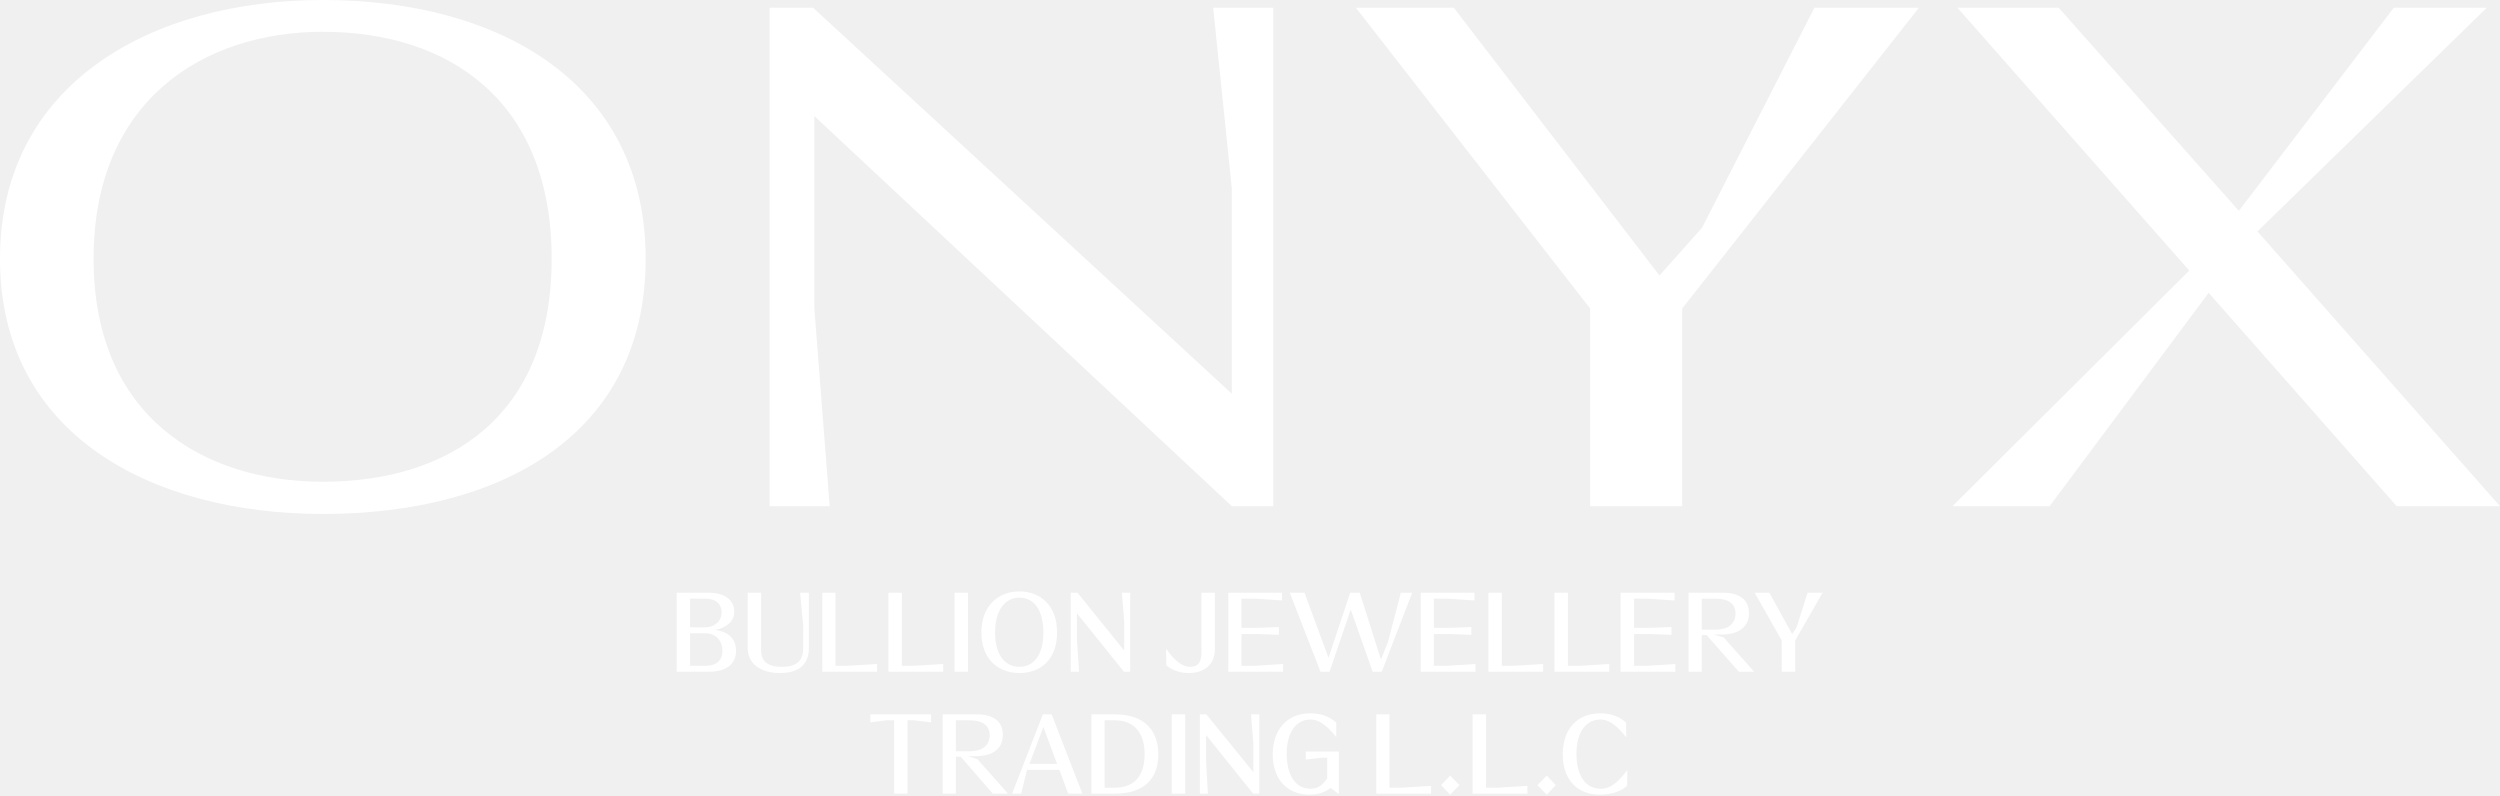
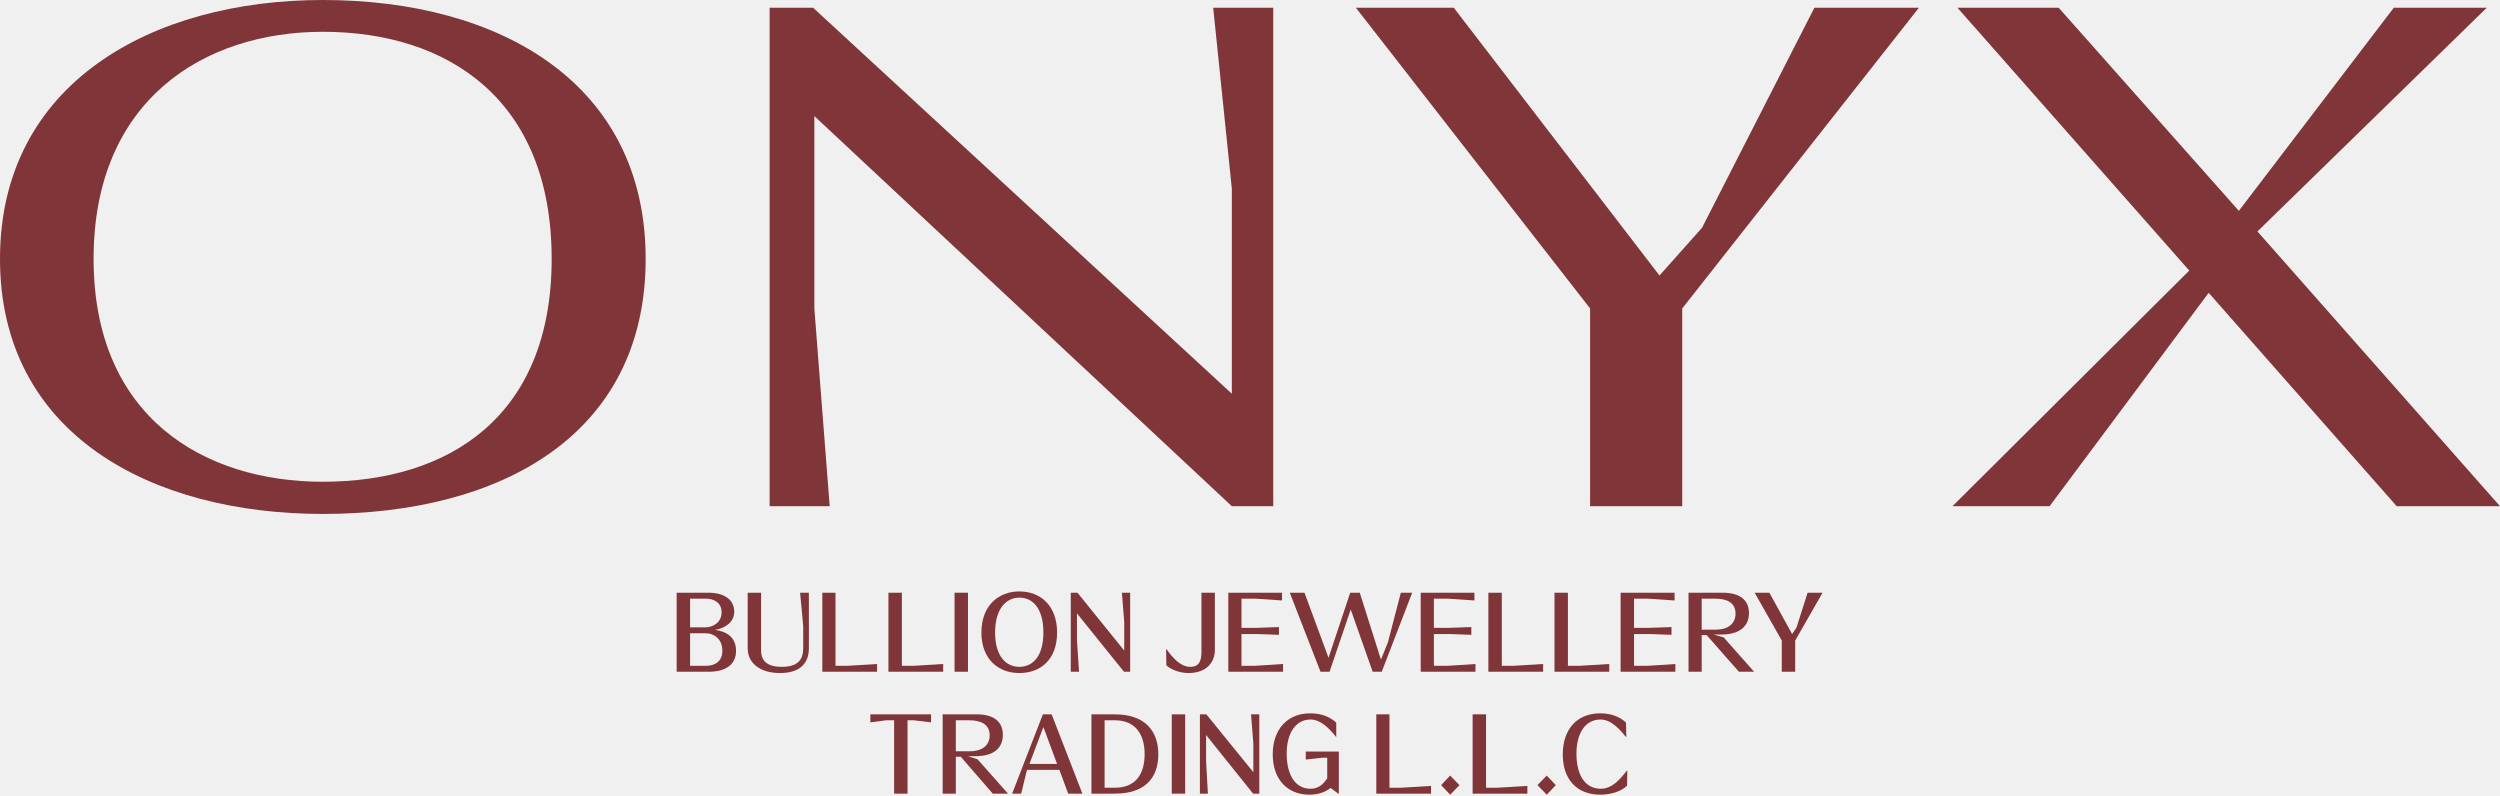
<svg xmlns="http://www.w3.org/2000/svg" width="968" height="308" viewBox="0 0 968 308" fill="none">
-   <path d="M273.3 257.8H267.2V245.2H273.3C276.1 245.2 279.7 247.1 279.7 252C279.7 256 277 257.8 273.3 257.8ZM267.2 231.8H273.3C276.4 231.8 279.4 233.3 279.4 237.1C279.4 241.3 275.6 242.9 273.3 242.9H267.2V231.8ZM276.9 243.9C280.8 243.2 284.3 240.9 284.3 236.9C284.3 232.1 280.3 229.5 274.4 229.5H262V260.1H274.4C281.3 260.1 285 257.1 285 252C285 246.8 281.4 244.5 276.9 243.9Z" fill="white" />
-   <path d="M311 242.4V250.9C311 255.5 308.9 258.2 302.7 258.2C297.1 258.2 294.7 255.9 294.7 251.9V229.5H289.5V251C289.5 256.7 294.2 260.6 302 260.6C309.8 260.6 313.2 256.8 313.2 251V229.5H309.8L311 242.4Z" fill="white" />
-   <path d="M339.6 257.1L328.1 257.8H323.5V229.5H318.4V260.1H339.6V257.1Z" fill="white" />
-   <path d="M349.2 257.8V229.5H344V260.1H365.2V257.1L353.7 257.8H349.2Z" fill="white" />
-   <path d="M374.801 229.5H369.601V260.1H374.801V229.5Z" fill="white" />
-   <path d="M394.7 231.4C399.9 231.4 404 235.6 404 244.9C404 254.1 399.9 258.2 394.7 258.2C389.6 258.2 385.3 254.2 385.3 244.9C385.3 235.7 389.6 231.4 394.7 231.4ZM394.7 260.6C402.9 260.6 409.3 255.4 409.3 244.9C409.3 234.5 402.9 229 394.7 229C386.7 229 380 234.4 380 244.9C380 255.4 386.7 260.6 394.7 260.6Z" fill="white" />
-   <path d="M417.001 247.7V237.5L435.201 260.1H437.601V229.5H434.401L435.301 240.9V251.9L417.201 229.5H414.601V260.1H417.801L417.001 247.7Z" fill="white" />
-   <path d="M470.4 251.6V229.5H465.2V252.4C465.2 255.8 464.4 258.2 460.8 258.2C457.2 258.2 454.1 254.8 451.7 251.4H451.5L451.6 257.6C453.3 259.2 456.6 260.6 460.2 260.6C467.2 260.6 470.4 256.4 470.4 251.6Z" fill="white" />
-   <path d="M496.801 257.1L486.001 257.8H480.701V245.5H486.801L495.201 245.8V242.8L486.601 243.1H480.701V231.8H486.001L496.401 232.5V229.5H475.601V260.1H496.801V257.1Z" fill="white" />
-   <path d="M546.8 229.5H542.4L537.4 248.7L534.7 255.4L526.5 229.5H522.8L514.4 254.7L505.1 229.5H499.4L511.3 260.1H514.8L523 236L531.5 260.1H535L546.8 229.5Z" fill="white" />
-   <path d="M571.301 257.1L560.501 257.8H555.201V245.5H561.301L569.701 245.8V242.8L561.101 243.1H555.201V231.8H560.501L570.901 232.5V229.5H550.101V260.1H571.301V257.1Z" fill="white" />
-   <path d="M597.5 257.1L586 257.8H581.5V229.5H576.3V260.1H597.5V257.1Z" fill="white" />
-   <path d="M623.1 257.1L611.6 257.8H607.1V229.5H601.9V260.1H623.1V257.1Z" fill="white" />
-   <path d="M632.7 257.8V245.5H638.8L647.2 245.8V242.8L638.6 243.1H632.7V231.8H638L648.4 232.5V229.5H627.5V260.1H648.7V257.1L638 257.8H632.7Z" fill="white" />
-   <path d="M658.9 243.8V231.8H664.1C668.6 231.8 672 233.3 672 237.6C672 241.7 668.8 243.8 664.4 243.8H658.9ZM663.6 245.7H666.4C673.6 245.7 677.2 242.5 677.2 237.4C677.2 231.9 673.1 229.5 667.1 229.5H653.8V260.1H658.9V245.9H660.8L673.3 260.1H679.2L667.4 246.8L663.6 245.7Z" fill="white" />
-   <path d="M699.9 229.5L695.6 243L693.9 245.5L685.1 229.5H679.4L689.9 248V260.1H695.1V248L705.7 229.5H699.9Z" fill="white" />
-   <path d="M337 279.698L343.1 278.898H346.2V307.298H351.4V278.898H353.8L360.5 279.698V276.598H337V279.698Z" fill="white" />
-   <path d="M370.1 290.898V278.898H375.3C379.7 278.898 383.2 280.398 383.2 284.698C383.2 288.898 379.9 290.898 375.5 290.898H370.1ZM374.8 292.798H377.6C384.8 292.798 388.3 289.698 388.3 284.498C388.3 278.998 384.2 276.598 378.3 276.598H365V307.298H370.1V292.998H372L384.4 307.298H390.3L378.5 293.998L374.8 292.798Z" fill="white" />
-   <path d="M398.6 295.798L404 281.498L409.3 295.798H398.6ZM403.8 276.598L391.9 307.298H395.4L397.5 298.698L397.7 298.098H410.2L413.6 307.298H419.1L407.2 276.598H403.8Z" fill="white" />
-   <path d="M431.701 304.998H427.701V278.898H431.701C439.501 278.898 443.201 284.198 443.201 291.998C443.201 299.898 439.601 304.998 431.701 304.998ZM431.701 276.598H422.601V307.298H431.701C443.001 307.298 448.501 301.498 448.501 292.098C448.501 282.698 443.001 276.598 431.701 276.598Z" fill="white" />
-   <path d="M453.7 307.298H458.9V276.598H453.7V307.298Z" fill="white" />
-   <path d="M485.301 287.998V298.998L467.101 276.598H464.601V307.298H467.701L467.001 294.898V284.598L485.201 307.298H487.601V276.598H484.401L485.301 287.998Z" fill="white" />
-   <path d="M505.601 294.099L511.901 293.399H513.901V301.399C512.501 303.399 510.801 305.399 507.401 305.399C501.501 305.399 498.201 299.999 498.201 291.799C498.201 283.899 501.701 278.599 507.401 278.599C511.501 278.599 514.901 282.299 517.301 285.299H517.401V279.799C515.101 277.699 511.901 276.199 507.301 276.199C498.401 276.199 492.801 282.499 492.801 292.099C492.801 301.799 498.501 307.699 507.001 307.699C511.001 307.699 513.501 306.399 515.201 305.099L518.201 307.299H518.401V290.999H505.601V294.099Z" fill="white" />
-   <path d="M538 304.998V276.598H532.9V307.298H554.1V304.298L542.6 304.998H538Z" fill="white" />
-   <path d="M558 304.001L561.5 307.701L565.1 304.001L561.5 300.301L558 304.001Z" fill="white" />
-   <path d="M575.4 304.998V276.598H570.2V307.298H591.4V304.298L579.9 304.998H575.4Z" fill="white" />
-   <path d="M595.301 304.001L598.901 307.701L602.401 304.001L598.901 300.301L595.301 304.001Z" fill="white" />
-   <path d="M619.901 305.399C613.501 305.399 610.401 299.799 610.401 291.799C610.401 283.799 613.901 278.599 619.701 278.599C623.801 278.599 627.101 282.299 629.501 285.299H629.701L629.601 279.799C627.401 277.699 624.101 276.199 619.601 276.199C610.701 276.199 605.101 282.299 605.101 292.099C605.101 301.699 610.501 307.699 619.601 307.699C624.301 307.699 628.201 306.099 630.001 304.199L630.101 298.399H629.901C627.501 301.499 624.301 305.399 619.901 305.399Z" fill="white" />
-   <path d="M125 186.533C79.023 186.533 36.239 161.598 36.239 100.219C36.239 38.681 79.023 12.308 125 12.308C173.212 12.308 213.601 38.361 213.601 100.219C213.601 161.438 173.691 186.533 125 186.533ZM125 0C58.748 0 0 32.288 0 100.219C0 168.311 58.748 199 125 199C194.125 199 250 168.311 250 100.219C250 32.607 194.125 0 125 0Z" fill="white" />
-   <path d="M476.964 73.022V152.455L314.838 3H298V196H321.252L315.319 119.438V44.95L476.964 196H493V3H469.748L476.964 73.022Z" fill="white" />
-   <path d="M659.031 88.175L642.557 106.678L562.906 3H525L615.687 119.438V196H651.354V119.438L743 3H702.535L659.031 88.175Z" fill="white" />
-   <path d="M874.08 89.611L962.88 3H926.88L866.88 81.635L797.12 3H757.92L847.68 104.764L756 196H793.6L855.2 113.377L928 196H968L874.08 89.611Z" fill="white" />
+   <path d="M273.3 257.8H267.2V245.2H273.3C276.1 245.2 279.7 247.1 279.7 252C279.7 256 277 257.8 273.3 257.8ZM267.2 231.8H273.3C276.4 231.8 279.4 233.3 279.4 237.1C279.4 241.3 275.6 242.9 273.3 242.9H267.2V231.8ZM276.9 243.9C280.8 243.2 284.3 240.9 284.3 236.9C284.3 232.1 280.3 229.5 274.4 229.5H262V260.1H274.4C281.3 260.1 285 257.1 285 252C285 246.8 281.4 244.5 276.9 243.9Z" fill="#803639" />
+   <path d="M311 242.4V250.9C311 255.5 308.9 258.2 302.7 258.2C297.1 258.2 294.7 255.9 294.7 251.9V229.5H289.5V251C289.5 256.7 294.2 260.6 302 260.6C309.8 260.6 313.2 256.8 313.2 251V229.5H309.8L311 242.4Z" fill="#803639" />
+   <path d="M339.6 257.1L328.1 257.8H323.5V229.5H318.4V260.1H339.6V257.1Z" fill="#803639" />
+   <path d="M349.2 257.8V229.5H344V260.1H365.2V257.1L353.7 257.8H349.2Z" fill="#803639" />
+   <path d="M374.801 229.5H369.601V260.1H374.801V229.5Z" fill="#803639" />
+   <path d="M394.7 231.4C399.9 231.4 404 235.6 404 244.9C404 254.1 399.9 258.2 394.7 258.2C389.6 258.2 385.3 254.2 385.3 244.9C385.3 235.7 389.6 231.4 394.7 231.4ZM394.7 260.6C402.9 260.6 409.3 255.4 409.3 244.9C409.3 234.5 402.9 229 394.7 229C386.7 229 380 234.4 380 244.9C380 255.4 386.7 260.6 394.7 260.6Z" fill="#803639" />
+   <path d="M417.001 247.7V237.5L435.201 260.1H437.601V229.5H434.401L435.301 240.9V251.9L417.201 229.5H414.601V260.1H417.801L417.001 247.7Z" fill="#803639" />
+   <path d="M470.4 251.6V229.5H465.2V252.4C465.2 255.8 464.4 258.2 460.8 258.2C457.2 258.2 454.1 254.8 451.7 251.4H451.5L451.6 257.6C453.3 259.2 456.6 260.6 460.2 260.6C467.2 260.6 470.4 256.4 470.4 251.6Z" fill="#803639" />
+   <path d="M496.801 257.1L486.001 257.8H480.701V245.5H486.801L495.201 245.8V242.8L486.601 243.1H480.701V231.8H486.001L496.401 232.5V229.5H475.601V260.1H496.801V257.1Z" fill="#803639" />
+   <path d="M546.8 229.5H542.4L537.4 248.7L534.7 255.4L526.5 229.5H522.8L514.4 254.7L505.1 229.5H499.4L511.3 260.1H514.8L523 236L531.5 260.1H535L546.8 229.5Z" fill="#803639" />
+   <path d="M571.301 257.1L560.501 257.8H555.201V245.5H561.301L569.701 245.8V242.8L561.101 243.1H555.201V231.8H560.501L570.901 232.5V229.5H550.101V260.1H571.301V257.1Z" fill="#803639" />
+   <path d="M597.5 257.1L586 257.8H581.5V229.5H576.3V260.1H597.5V257.1Z" fill="#803639" />
+   <path d="M623.1 257.1L611.6 257.8H607.1V229.5H601.9V260.1H623.1V257.1Z" fill="#803639" />
+   <path d="M632.7 257.8V245.5H638.8L647.2 245.8V242.8L638.6 243.1H632.7V231.8H638L648.4 232.5V229.5H627.5V260.1H648.7V257.1L638 257.8H632.7Z" fill="#803639" />
+   <path d="M658.9 243.8V231.8H664.1C668.6 231.8 672 233.3 672 237.6C672 241.7 668.8 243.8 664.4 243.8H658.9ZM663.6 245.7H666.4C673.6 245.7 677.2 242.5 677.2 237.4C677.2 231.9 673.1 229.5 667.1 229.5H653.8V260.1H658.9V245.9H660.8L673.3 260.1H679.2L667.4 246.8L663.6 245.7Z" fill="#803639" />
+   <path d="M699.9 229.5L695.6 243L693.9 245.5L685.1 229.5H679.4L689.9 248V260.1H695.1V248L705.7 229.5H699.9Z" fill="#803639" />
+   <path d="M337 279.698L343.1 278.898H346.2V307.298H351.4V278.898H353.8L360.5 279.698V276.598H337V279.698Z" fill="#803639" />
+   <path d="M370.1 290.898V278.898H375.3C379.7 278.898 383.2 280.398 383.2 284.698C383.2 288.898 379.9 290.898 375.5 290.898H370.1ZM374.8 292.798H377.6C384.8 292.798 388.3 289.698 388.3 284.498C388.3 278.998 384.2 276.598 378.3 276.598H365V307.298H370.1V292.998H372L384.4 307.298H390.3L378.5 293.998L374.8 292.798Z" fill="#803639" />
+   <path d="M398.6 295.798L404 281.498L409.3 295.798H398.6ZM403.8 276.598L391.9 307.298H395.4L397.5 298.698L397.7 298.098H410.2L413.6 307.298H419.1L407.2 276.598H403.8Z" fill="#803639" />
+   <path d="M431.701 304.998H427.701V278.898H431.701C439.501 278.898 443.201 284.198 443.201 291.998C443.201 299.898 439.601 304.998 431.701 304.998ZM431.701 276.598H422.601V307.298H431.701C443.001 307.298 448.501 301.498 448.501 292.098C448.501 282.698 443.001 276.598 431.701 276.598Z" fill="#803639" />
+   <path d="M453.7 307.298H458.9V276.598H453.7V307.298Z" fill="#803639" />
+   <path d="M485.301 287.998V298.998L467.101 276.598H464.601V307.298H467.701L467.001 294.898V284.598L485.201 307.298H487.601V276.598H484.401L485.301 287.998Z" fill="#803639" />
+   <path d="M505.601 294.099L511.901 293.399H513.901V301.399C512.501 303.399 510.801 305.399 507.401 305.399C501.501 305.399 498.201 299.999 498.201 291.799C498.201 283.899 501.701 278.599 507.401 278.599C511.501 278.599 514.901 282.299 517.301 285.299H517.401V279.799C515.101 277.699 511.901 276.199 507.301 276.199C498.401 276.199 492.801 282.499 492.801 292.099C492.801 301.799 498.501 307.699 507.001 307.699C511.001 307.699 513.501 306.399 515.201 305.099L518.201 307.299H518.401V290.999H505.601V294.099Z" fill="#803639" />
+   <path d="M538 304.998V276.598H532.9V307.298H554.1V304.298L542.6 304.998H538Z" fill="#803639" />
+   <path d="M558 304.001L561.5 307.701L565.1 304.001L561.5 300.301L558 304.001Z" fill="#803639" />
+   <path d="M575.4 304.998V276.598H570.2V307.298H591.4V304.298L579.9 304.998H575.4Z" fill="#803639" />
+   <path d="M595.301 304.001L598.901 307.701L602.401 304.001L598.901 300.301L595.301 304.001Z" fill="#803639" />
+   <path d="M619.901 305.399C613.501 305.399 610.401 299.799 610.401 291.799C610.401 283.799 613.901 278.599 619.701 278.599C623.801 278.599 627.101 282.299 629.501 285.299H629.701L629.601 279.799C627.401 277.699 624.101 276.199 619.601 276.199C610.701 276.199 605.101 282.299 605.101 292.099C605.101 301.699 610.501 307.699 619.601 307.699C624.301 307.699 628.201 306.099 630.001 304.199L630.101 298.399H629.901C627.501 301.499 624.301 305.399 619.901 305.399Z" fill="#803639" />
+   <path d="M125 186.533C79.023 186.533 36.239 161.598 36.239 100.219C36.239 38.681 79.023 12.308 125 12.308C173.212 12.308 213.601 38.361 213.601 100.219C213.601 161.438 173.691 186.533 125 186.533ZM125 0C58.748 0 0 32.288 0 100.219C0 168.311 58.748 199 125 199C194.125 199 250 168.311 250 100.219C250 32.607 194.125 0 125 0Z" fill="#803639" />
+   <path d="M476.964 73.022V152.455L314.838 3H298V196H321.252L315.319 119.438V44.95L476.964 196H493V3H469.748L476.964 73.022Z" fill="#803639" />
+   <path d="M659.031 88.175L642.557 106.678L562.906 3H525L615.687 119.438V196H651.354V119.438L743 3H702.535L659.031 88.175Z" fill="#803639" />
+   <path d="M874.08 89.611L962.88 3H926.88L866.88 81.635L797.12 3H757.92L847.68 104.764L756 196H793.6L855.2 113.377L928 196H968L874.08 89.611Z" fill="#803639" />
</svg>
